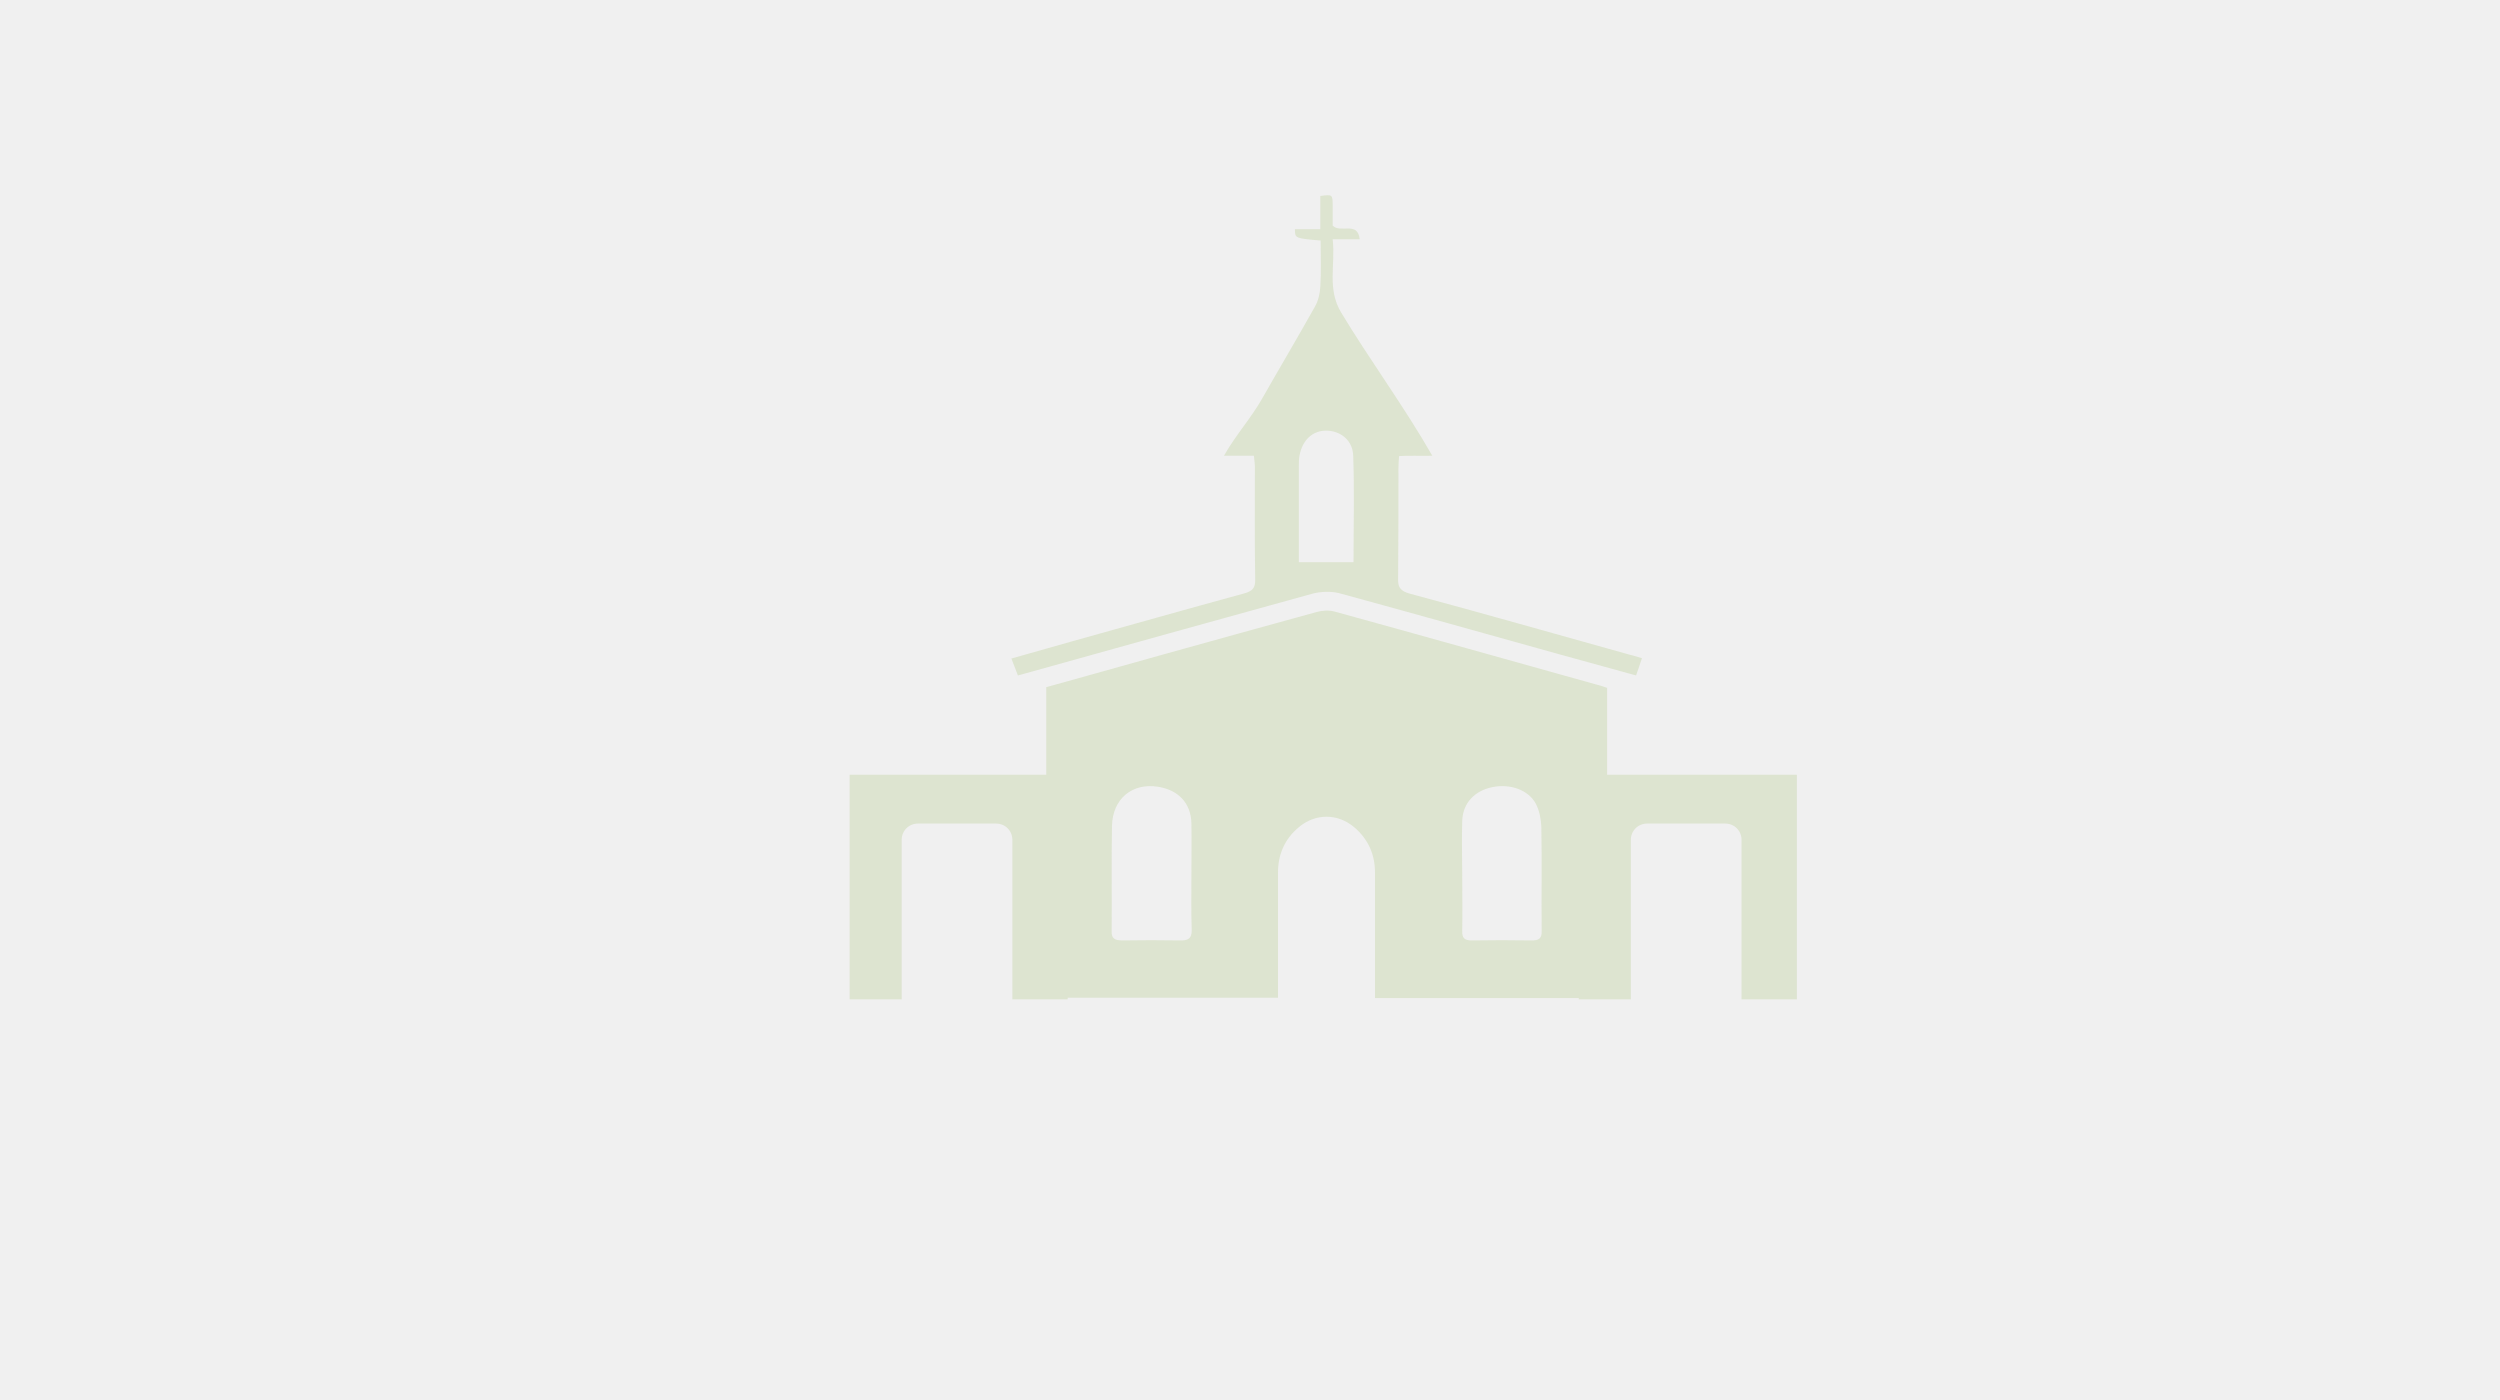
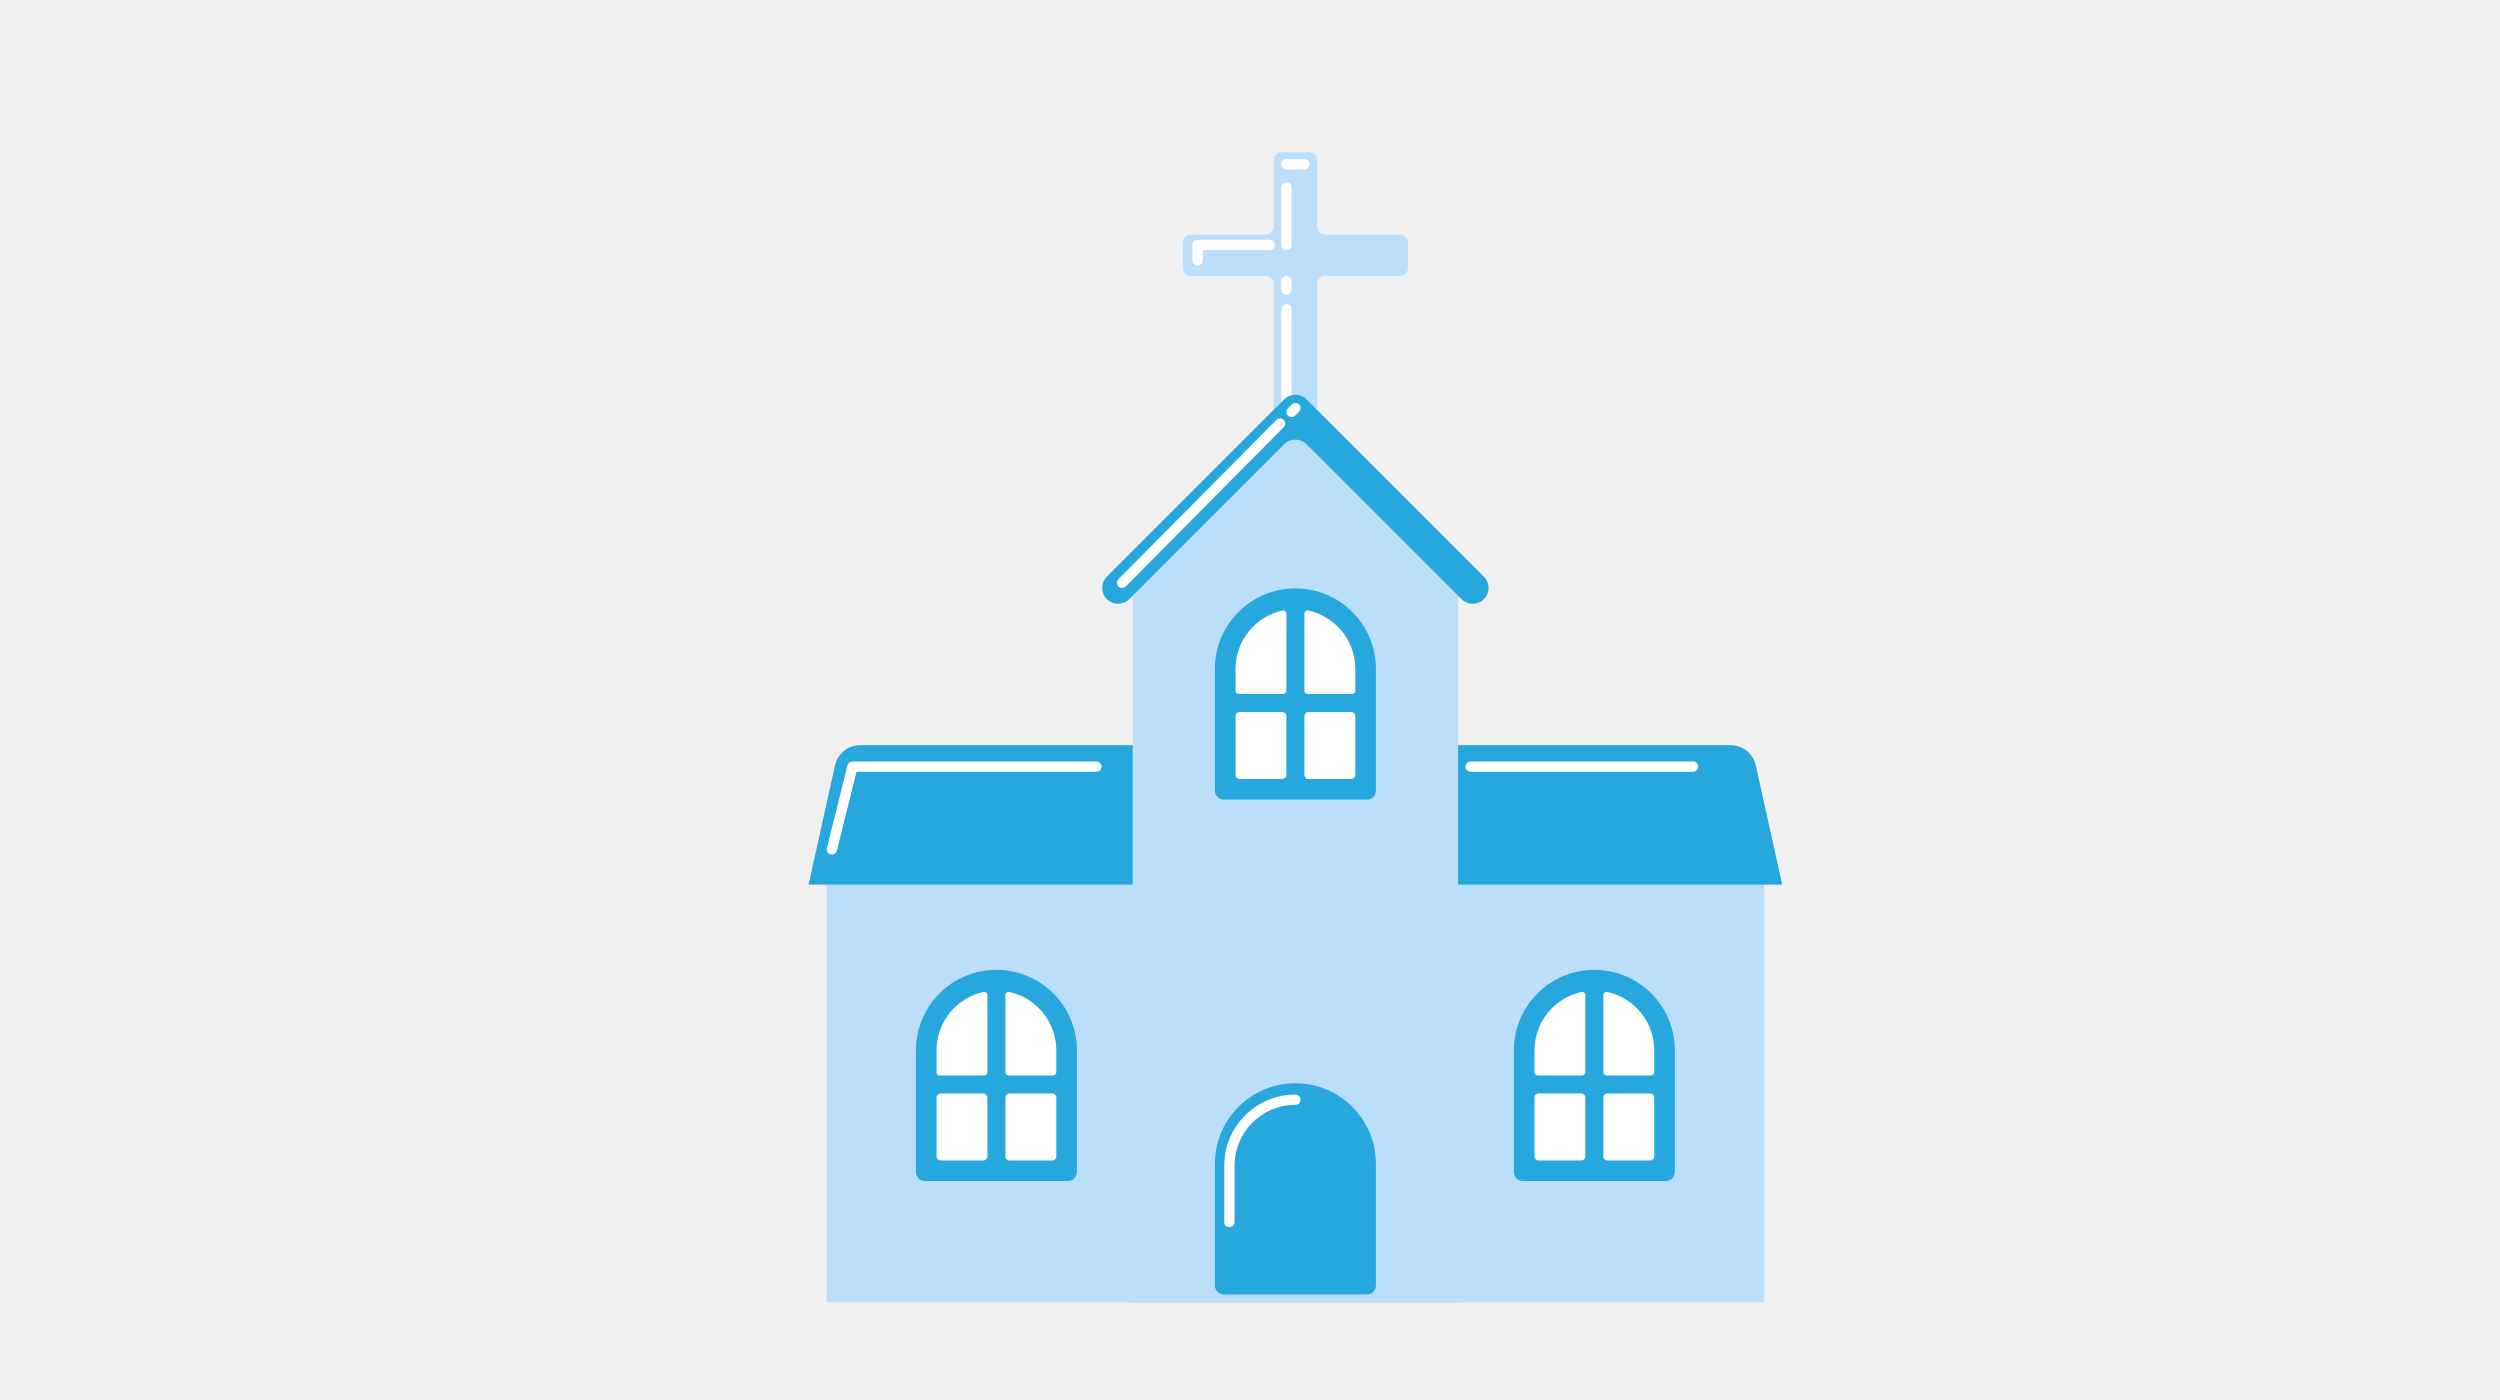
- <svg xmlns="http://www.w3.org/2000/svg" version="1.1" viewBox="0 0 768 430" xml:space="preserve">
-   <style>.s0{fill:none;}.s1{fill:#DDE4D0;}</style>
-   <path d="M415.7 139.9c-0.2-4.7-3.9-7.5-8.1-7.6 -4.4-0.1-7.6 2.9-8.4 7.7 -0.2 1.1-0.2 2.3-0.2 3.5 0 6.6 0 13.1 0 19.7 0 3.1 0 6.2 0 9.5 5.8 0 11.1 0 16.8 0C415.8 161.6 416.1 150.7 415.7 139.9zM365.9 269.3c0-5.5 0.1-11 0-16.5 -0.1-6.1-4-10.2-10.2-11.1 -8-1.2-14 3.7-14.2 12 -0.2 10.8 0 21.5-0.1 32.3 0 2.4 1 3 3.4 2.9 5.8-0.1 11.7-0.1 17.5 0 2.7 0.1 3.7-0.7 3.6-3.2C365.8 280.3 365.9 274.8 365.9 269.3zM473.5 254c0-2.4-0.5-5-1.7-7.1 -2.3-4.3-8-6.2-13.3-5.1 -5.5 1.1-9.1 4.9-9.3 10.3 -0.2 5.7 0 11.5 0 17.2 0 0 0 0 0 0 0 5.5 0.1 11 0 16.5 0 2.2 0.6 3.2 3.2 3.1 6-0.1 11.9-0.1 17.9 0 2.5 0.1 3.4-0.7 3.4-3C473.5 275.3 473.7 264.6 473.5 254z" fill="none" />
-   <path d="M415.7 139.9c-0.2-4.7-3.9-7.5-8.1-7.6 -4.4-0.1-7.6 2.9-8.4 7.7 -0.2 1.1-0.2 2.3-0.2 3.5 0 6.6 0 13.1 0 19.7 0 3.1 0 6.2 0 9.5 5.8 0 11.1 0 16.8 0C415.8 161.6 416.1 150.7 415.7 139.9zM365.9 269.3c0-5.5 0.1-11 0-16.5 -0.1-6.1-4-10.2-10.2-11.1 -8-1.2-14 3.7-14.2 12 -0.2 10.8 0 21.5-0.1 32.3 0 2.4 1 3 3.4 2.9 5.8-0.1 11.7-0.1 17.5 0 2.7 0.1 3.7-0.7 3.6-3.2C365.8 280.3 365.9 274.8 365.9 269.3zM473.5 254c0-2.4-0.5-5-1.7-7.1 -2.3-4.3-8-6.2-13.3-5.1 -5.5 1.1-9.1 4.9-9.3 10.3 -0.2 5.7 0 11.5 0 17.2 0 0 0 0 0 0 0 5.5 0.1 11 0 16.5 0 2.2 0.6 3.2 3.2 3.1 6-0.1 11.9-0.1 17.9 0 2.5 0.1 3.4-0.7 3.4-3C473.5 275.3 473.7 264.6 473.5 254z" fill="none" />
-   <path d="M314.9 206.9c29.4-8.2 58.8-16.4 88.2-24.5 2.6-0.7 5.7-0.8 8.2-0.2 22.4 6.1 44.7 12.4 67 18.6 8 2.2 16 4.4 24.3 6.7 0.7-1.9 1.2-3.5 1.8-5.3 -1.7-0.5-2.9-0.9-4.2-1.2 -22.3-6.2-44.6-12.6-67-18.6 -3-0.8-3.8-2-3.7-4.6 0.1-11.3 0.1-22.5 0.1-33.8 0-1.3 0.1-2.5 0.2-3.9 2.6-0.2 7.6 0 10.2-0.1 -8.5-14.9-19.4-29.7-28-44 -4.4-7.3-1.7-14.7-2.6-22.5 3.1 0 5.5 0 8.3 0 -0.6-5.7-5.9-1.7-8.3-4.2 0-1.6 0-3.7 0-5.8 0-3.8 0-3.8-3.8-3.3 0 3.2 0 6.5 0 10.2 -3 0-5.4 0-7.8 0 0 2.8 0 2.8 7.9 3.5 0 4.9 0.2 9.5-0.1 14.2 -0.1 2-0.6 4.2-1.6 6 -5.3 9.5-10.9 18.9-16.3 28.4C384.5 128.2 379.5 133.8 376 140c2.9 0 6.8 0 9.2 0 0.1 1.3 0.3 2.3 0.3 3.4 0 11.6-0.1 23.2 0.1 34.8 0 2.5-0.9 3.4-3.4 4.1 -17.6 4.8-35.2 9.8-52.8 14.7 -6.1 1.7-12.3 3.5-18.7 5.3 0.8 2 1.4 3.6 2 5.2C313.7 207.2 314.3 207.1 314.9 206.9zM399 163.2c0-6.6 0-13.1 0-19.7 0-1.2 0-2.3 0.2-3.5 0.9-4.9 4.1-7.8 8.4-7.7 4.2 0.1 7.9 2.9 8.1 7.6 0.4 10.8 0.1 21.7 0.1 32.8 -5.8 0-11 0-16.8 0C399 169.4 399 166.3 399 163.2zM493.7 238c0-8.9 0-17.8 0-26.7 -1-0.3-1.9-0.7-2.9-0.9 -26.9-7.5-53.8-15.1-80.7-22.5 -1.7-0.5-3.8-0.4-5.6 0.1 -16.1 4.4-32.2 8.9-48.4 13.4 -11.6 3.3-23.3 6.5-34.7 9.7 0 9 0 17.9 0 26.9H261v69h16v-49c0-2.8 2.2-5 5-5h24c2.8 0 5 2.2 5 5v49h17v-0.5c21.6 0 43 0 64.6 0 0-1.4 0-2.7 0-3.9 0-11.5 0-23 0-34.5 0-5.4 1.9-10.2 6.3-13.9 5.1-4.4 12.1-4.4 17.2 0 4.4 3.8 6.3 8.5 6.3 13.9 0 10.3 0 20.6 0 31 0 2.4 0 4.9 0 7.5 21 0 41.6 0 62.6 0V307h16v-49c0-2.8 2.2-5 5-5h24c2.8 0 5 2.2 5 5v49h17v-69H493.7zM362.4 288.9c-5.8-0.1-11.7-0.1-17.5 0 -2.5 0-3.5-0.6-3.4-2.9 0.1-10.8-0.1-21.5 0.1-32.3 0.2-8.3 6.2-13.3 14.2-12 6.2 1 10 5 10.2 11.1 0.1 5.5 0 11 0 16.5 0 5.5-0.1 11 0.1 16.5C366.1 288.3 365 289 362.4 288.9zM470.3 288.9c-6-0.1-11.9-0.1-17.9 0 -2.7 0.1-3.3-0.9-3.2-3.1 0.1-5.5 0-11 0-16.5 0 0 0 0 0 0 0-5.7-0.2-11.5 0-17.2 0.2-5.4 3.8-9.2 9.3-10.3 5.3-1.1 11 0.8 13.3 5.1 1.1 2.1 1.6 4.7 1.7 7.1 0.2 10.6 0 21.3 0.1 32C473.7 288.2 472.8 289 470.3 288.9z" fill="#DDE4D0" />
+ <svg xmlns="http://www.w3.org/2000/svg" version="1.1" id="Layer_1" x="0px" y="0px" viewBox="0 0 768 430" enable-background="new 0 0 768 430" xml:space="preserve">
+   <g>
+     <g>
+       <path fill="#BBDEFB" d="M430.052,72.09h-22.983c-1.352,0-2.445-1.096-2.445-2.445V49.211c0-1.35-1.097-2.445-2.444-2.445h-8.464    c-1.35,0-2.444,1.096-2.444,2.445v20.434c0,1.349-1.098,2.445-2.448,2.445h-22.984c-1.351,0-2.445,1.094-2.445,2.444v7.771    c0,1.349,1.095,2.445,2.445,2.445h22.984c1.351,0,2.448,1.094,2.448,2.445v57.882c0,1.351,1.095,2.445,2.444,2.445h8.464    c1.348,0,2.444-1.094,2.444-2.445V87.195c0-1.351,1.094-2.445,2.445-2.445h22.983c1.352,0,2.445-1.096,2.445-2.445v-7.771    C432.497,73.184,431.403,72.09,430.052,72.09z" />
+     </g>
+     <g>
+       <path fill="#FFFFFF" d="M400.717,52.042h-5.539c-0.875,0-1.583-0.708-1.583-1.583c0-0.875,0.708-1.583,1.583-1.583h5.539    c0.875,0,1.582,0.708,1.582,1.583C402.299,51.334,401.592,52.042,400.717,52.042z" />
+     </g>
+     <g>
+       <path fill="#FFFFFF" d="M395.178,76.834c-0.875,0-1.583-0.708-1.583-1.583v-17.67c0-0.875,0.708-1.583,1.583-1.583    s1.582,0.708,1.582,1.583v17.67C396.76,76.126,396.053,76.834,395.178,76.834z" />
+     </g>
+     <g>
+       <path fill="#FFFFFF" d="M367.919,81.582c-0.875,0-1.583-0.708-1.583-1.583v-4.748c0-0.875,0.708-1.583,1.583-1.583h22.155    c0.875,0,1.583,0.708,1.583,1.583c0,0.875-0.708,1.583-1.583,1.583h-20.573v3.165C369.501,80.874,368.794,81.582,367.919,81.582z" />
+     </g>
+     <g>
+       <path fill="#FFFFFF" d="M395.178,130.346c-0.875,0-1.583-0.708-1.583-1.583V95.034c0-0.875,0.708-1.583,1.583-1.583    s1.582,0.708,1.582,1.583v33.729C396.76,129.638,396.053,130.346,395.178,130.346z" />
+     </g>
+     <g>
+       <path fill="#FFFFFF" d="M395.178,90.552c-0.875,0-1.583-0.708-1.583-1.583v-2.64c0-0.875,0.708-1.583,1.583-1.583    s1.582,0.708,1.582,1.583v2.64C396.76,89.844,396.053,90.552,395.178,90.552z" />
+     </g>
+     <g>
+       <rect x="253.934" y="256.688" fill="#BBDEFB" width="288.026" height="143.401" />
+     </g>
+     <g>
+       <path fill="#26A8DF" d="M547.499,271.755H248.396l8.126-36.641c0.8-3.623,4.015-6.199,7.727-6.199h267.396    c3.709,0,6.924,2.576,7.729,6.199L547.499,271.755z" />
+     </g>
+     <g>
+       <polygon fill="#BBDEFB" points="447.927,400.188 347.963,400.188 347.963,173.103 396.275,128.763 447.927,173.103   " />
+     </g>
+     <g>
+       <path fill="#26A8DF" d="M401.39,136.476l47.579,47.578c1.904,1.904,4.989,1.904,6.894,0l0,0c1.904-1.9,1.904-4.989,0-6.889    l-54.473-54.472c-1.9-1.902-4.988-1.902-6.889,0l-54.472,54.472c-1.9,1.9-1.9,4.989,0,6.889l0,0c1.904,1.904,4.989,1.904,6.893,0    l47.579-47.578C396.401,134.574,399.489,134.574,401.39,136.476z" />
+     </g>
+     <g>
+       <path fill="#26A8DF" d="M419.898,245.643h-43.906c-1.53,0-2.773-1.243-2.773-2.775v-37.384c0-13.656,11.069-24.727,24.729-24.727    l0,0c13.655,0,24.727,11.071,24.727,24.727v37.384C422.674,244.399,421.432,245.643,419.898,245.643z" />
+     </g>
+     <g>
+       <g>
+         <path fill="#FFFFFF" d="M401.699,213.198h13.659c0.544,0,0.986-0.439,0.986-0.983v-6.732c0-8.784-6.195-16.129-14.441-17.942     c-0.605-0.137-1.187,0.361-1.187,0.981v23.693C400.717,212.759,401.154,213.198,401.699,213.198z" />
+       </g>
+       <g>
+         <path fill="#FFFFFF" d="M395.178,212.215v-23.693c0-0.621-0.581-1.118-1.189-0.981c-8.247,1.813-14.438,9.158-14.438,17.942     v6.732c0,0.543,0.439,0.983,0.982,0.983h13.659C394.735,213.198,395.178,212.759,395.178,212.215z" />
+       </g>
+       <g>
+         <path fill="#FFFFFF" d="M400.717,220.018v18.015c0,0.705,0.571,1.279,1.278,1.279h13.066c0.708,0,1.283-0.574,1.283-1.279     v-18.015c0-0.708-0.575-1.28-1.283-1.28h-13.066C401.288,218.737,400.717,219.31,400.717,220.018z" />
+       </g>
+       <g>
+         <path fill="#FFFFFF" d="M393.895,218.737H380.83c-0.709,0-1.28,0.572-1.28,1.28v18.015c0,0.705,0.571,1.279,1.28,1.279h13.064     c0.708,0,1.283-0.574,1.283-1.279v-18.015C395.178,219.31,394.603,218.737,393.895,218.737z" />
+       </g>
+     </g>
+     <g>
+       <g>
+         <path fill="#26A8DF" d="M328.051,362.825h-43.903c-1.533,0-2.776-1.242-2.776-2.775v-37.382     c0-13.655,11.071-24.728,24.727-24.728l0,0c13.656,0,24.728,11.072,24.728,24.728v37.382     C330.828,361.583,329.584,362.825,328.051,362.825z" />
+       </g>
+       <g>
+         <g>
+           <path fill="#FFFFFF" d="M309.852,330.383h13.663c0.541,0,0.982-0.445,0.982-0.982v-6.732c0-8.784-6.194-16.128-14.438-17.945      c-0.609-0.136-1.19,0.365-1.19,0.983V329.4C308.869,329.938,309.309,330.383,309.852,330.383z" />
+         </g>
+         <g>
+           <path fill="#FFFFFF" d="M303.33,329.4v-23.694c0-0.618-0.581-1.119-1.19-0.983c-8.243,1.817-14.438,9.161-14.438,17.945v6.732      c0,0.537,0.439,0.982,0.984,0.982h13.662C302.889,330.383,303.33,329.938,303.33,329.4z" />
+         </g>
+         <g>
+           <path fill="#FFFFFF" d="M308.869,337.201v18.015c0,0.704,0.572,1.279,1.28,1.279h13.068c0.708,0,1.28-0.575,1.28-1.279v-18.015      c0-0.71-0.571-1.279-1.28-1.279h-13.068C309.441,335.922,308.869,336.491,308.869,337.201z" />
+         </g>
+         <g>
+           <path fill="#FFFFFF" d="M302.05,335.922h-13.068c-0.708,0-1.28,0.569-1.28,1.279v18.015c0,0.704,0.573,1.279,1.28,1.279h13.068      c0.708,0,1.28-0.575,1.28-1.279v-18.015C303.33,336.491,302.759,335.922,302.05,335.922z" />
+         </g>
+       </g>
+       <g>
+         <path fill="#26A8DF" d="M511.743,362.825h-43.904c-1.533,0-2.775-1.242-2.775-2.775v-37.382     c0-13.655,11.072-24.728,24.728-24.728l0,0c13.658,0,24.728,11.072,24.728,24.728v37.382     C514.519,361.583,513.275,362.825,511.743,362.825z" />
+       </g>
+       <g>
+         <g>
+           <path fill="#FFFFFF" d="M493.543,330.383h13.662c0.544,0,0.982-0.445,0.982-0.982v-6.732c0-8.784-6.19-16.128-14.437-17.945      c-0.609-0.136-1.19,0.365-1.19,0.983V329.4C492.561,329.938,493.002,330.383,493.543,330.383z" />
+         </g>
+         <g>
+           <path fill="#FFFFFF" d="M487.021,329.4v-23.694c0-0.618-0.581-1.119-1.188-0.983c-8.246,1.817-14.44,9.161-14.44,17.945v6.732      c0,0.537,0.441,0.982,0.982,0.982h13.662C486.583,330.383,487.021,329.938,487.021,329.4z" />
+         </g>
+         <g>
+           <path fill="#FFFFFF" d="M492.561,337.201v18.015c0,0.704,0.574,1.279,1.282,1.279h13.065c0.708,0,1.279-0.575,1.279-1.279      v-18.015c0-0.71-0.571-1.279-1.279-1.279h-13.065C493.135,335.922,492.561,336.491,492.561,337.201z" />
+         </g>
+         <g>
+           <path fill="#FFFFFF" d="M485.741,335.922h-13.065c-0.707,0-1.282,0.569-1.282,1.279v18.015c0,0.704,0.575,1.279,1.282,1.279      h13.065c0.708,0,1.28-0.575,1.28-1.279v-18.015C487.021,336.491,486.449,335.922,485.741,335.922z" />
+         </g>
+       </g>
+     </g>
+     <g>
+       <path fill="#26A8DF" d="M419.898,397.66h-43.906c-1.53,0-2.773-1.242-2.773-2.775v-37.382c0-13.655,11.069-24.727,24.729-24.727    l0,0c13.655,0,24.727,11.071,24.727,24.727v37.382C422.674,396.418,421.432,397.66,419.898,397.66z" />
+     </g>
+     <g>
+       <path fill="#FFFFFF" d="M255.557,262.519c-0.126,0-0.253-0.013-0.383-0.044c-0.847-0.209-1.363-1.068-1.153-1.923l6.331-25.426    c0.176-0.704,0.811-1.199,1.537-1.199h74.906c0.875,0,1.582,0.712,1.582,1.583c0,0.879-0.708,1.584-1.582,1.584h-73.669    l-6.031,24.226C256.914,262.043,256.268,262.519,255.557,262.519z" />
+     </g>
+     <g>
+       <path fill="#FFFFFF" d="M520.106,237.094h-68.312c-0.875,0-1.582-0.705-1.582-1.584c0-0.871,0.707-1.583,1.582-1.583h68.312    c0.875,0,1.583,0.712,1.583,1.583C521.689,236.389,520.981,237.094,520.106,237.094z" />
+     </g>
+     <g>
+       <path fill="#FFFFFF" d="M396.784,128.121c-0.401,0-0.807-0.155-1.114-0.46c-0.619-0.617-0.626-1.618-0.008-2.24l1.163-1.17    c0.615-0.616,1.616-0.626,2.238-0.006c0.617,0.615,0.624,1.617,0.006,2.238l-1.163,1.169    C397.597,127.963,397.193,128.121,396.784,128.121z" />
+     </g>
+     <g>
+       <path fill="#FFFFFF" d="M344.708,180.623c-0.402,0-0.807-0.151-1.116-0.458c-0.618-0.618-0.624-1.62-0.009-2.241l48.529-48.926    c0.616-0.615,1.615-0.627,2.24-0.009c0.618,0.618,0.624,1.62,0.009,2.241l-48.527,48.927    C345.521,180.465,345.117,180.623,344.708,180.623z" />
+     </g>
+     <g>
+       <path fill="#FFFFFF" d="M377.676,376.994c-0.874,0-1.582-0.711-1.582-1.582v-17.315c0-12.049,9.805-21.853,21.854-21.853    c0.875,0,1.582,0.705,1.582,1.582c0,0.872-0.707,1.583-1.582,1.583c-10.306,0-18.688,8.383-18.688,18.688v17.315    C379.26,376.283,378.551,376.994,377.676,376.994z" />
+     </g>
+   </g>
</svg>
